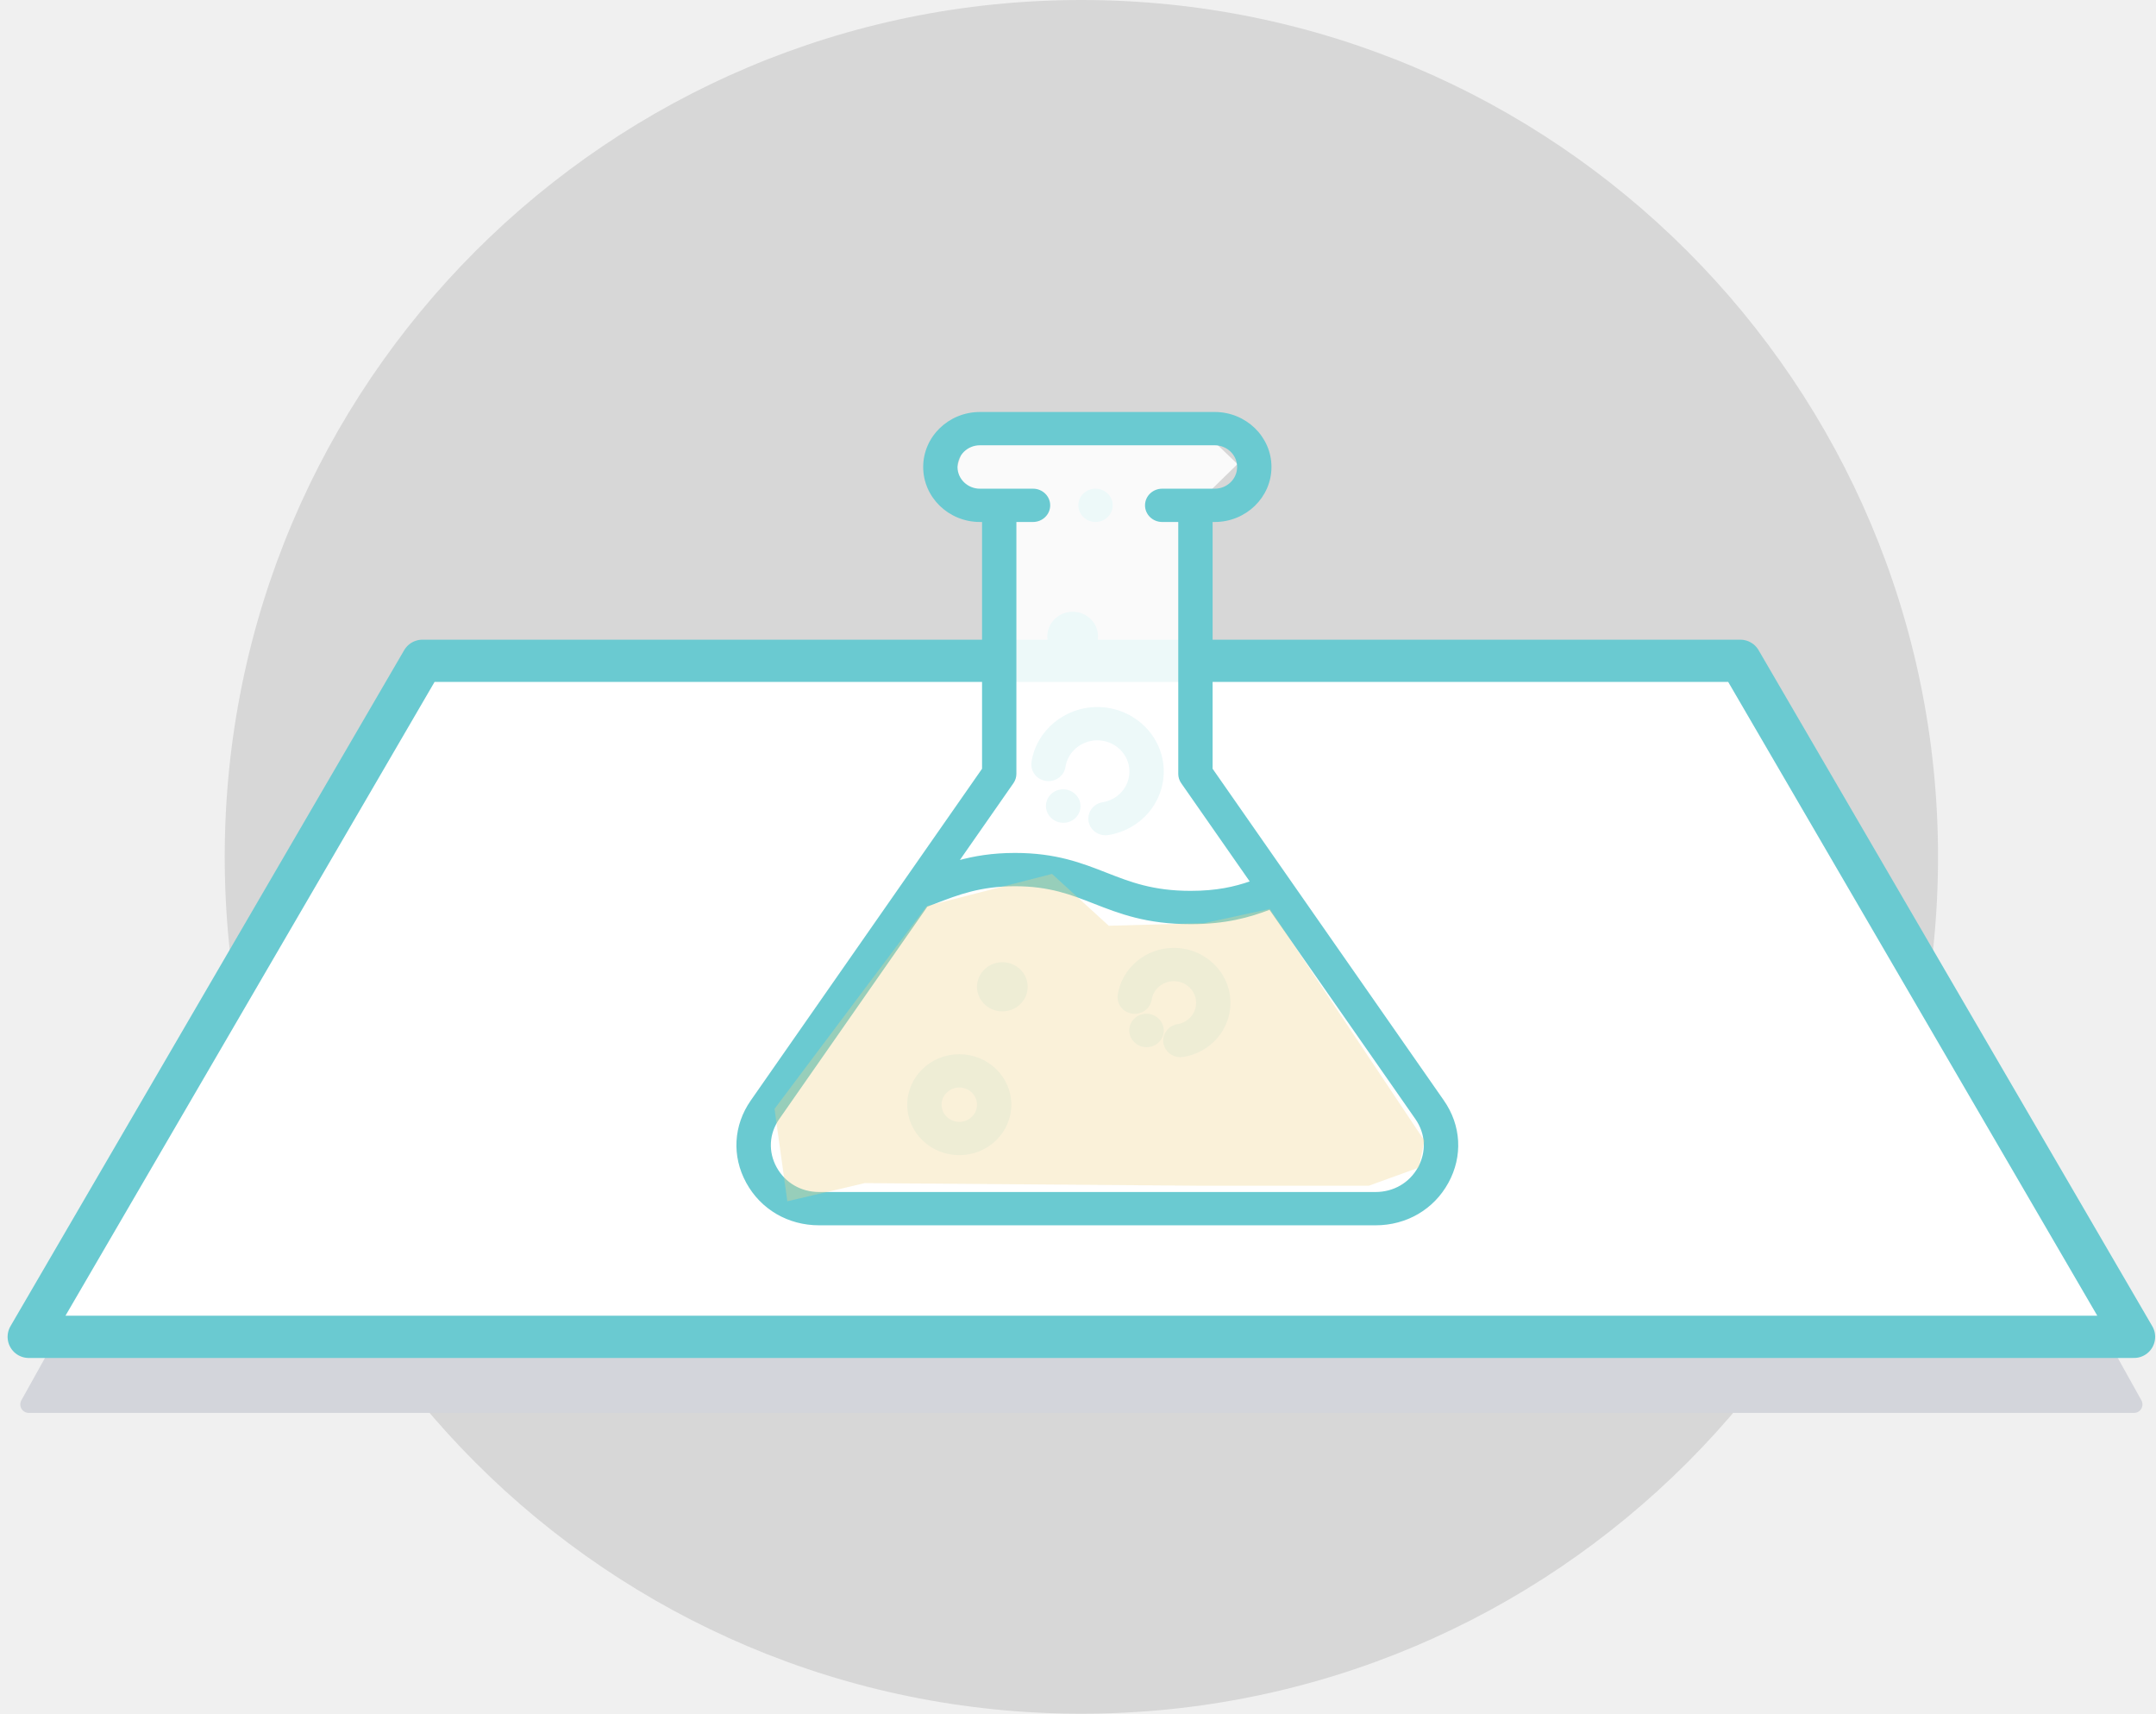
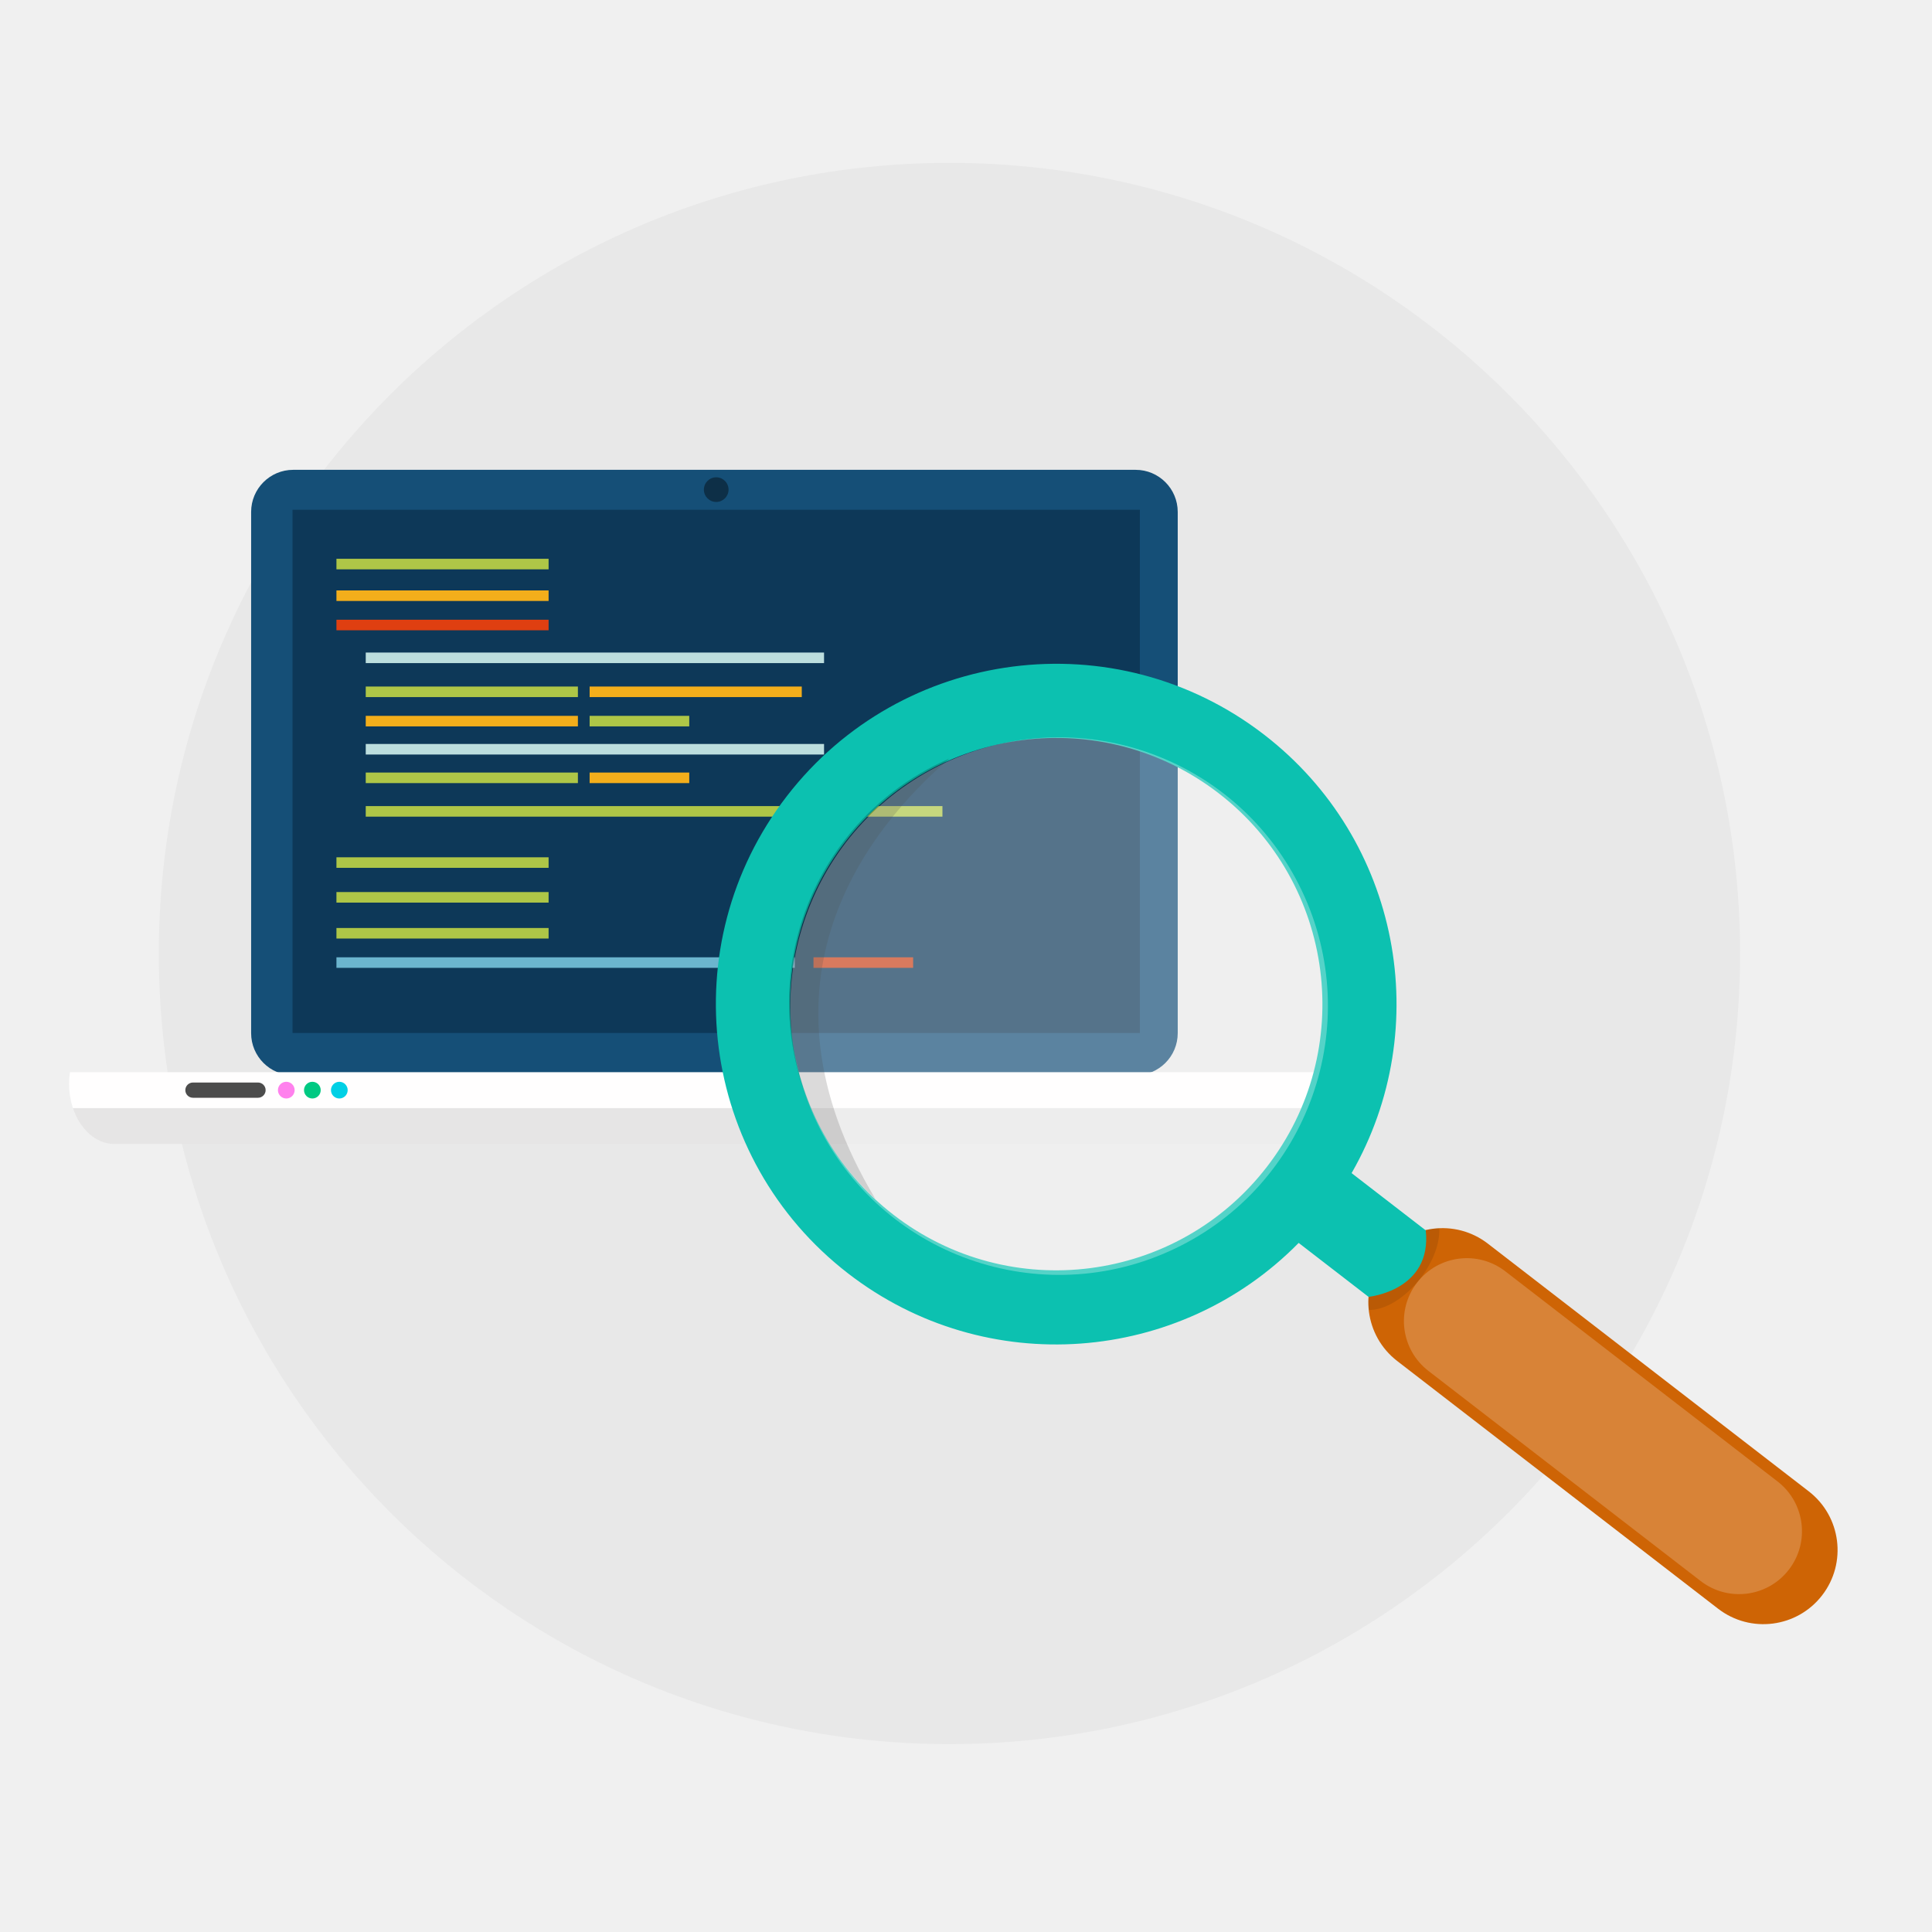
- <svg xmlns="http://www.w3.org/2000/svg" width="127.6" height="101.4" viewBox="0 0 127.6 101.4" version="1.1" id="svg74">
-   <defs id="defs78" />
-   <style id="style2">.st0{fill:#f05135}.st1{fill:#083b54}.st2{fill:#6acad1}.st3{fill:#f59223}.st4{stroke:#f05135;stroke-width:2.5;stroke-miterlimit:10}.st4,.st5,.st6,.st7{fill:none}.st5,.st6,.st7,.st8{stroke-width:2.5;stroke-miterlimit:10}.st5{stroke:#083b54}.st6{stroke:#6acad1}.st7{stroke:#f59223}.st8{fill:#fdd9c8;stroke:#f05135}.st10,.st11,.st12,.st13,.st14,.st15,.st9{stroke-width:2.5;stroke-miterlimit:10}.st9{fill:#d3d5db;stroke:#083b54}.st10{fill:#e0f2f3;stroke:#6acad1}.st11{fill:#fee5cb;stroke:#f59223}.st12{stroke:#f05135}.st12,.st13,.st14,.st15{fill:#fff}.st13{stroke:#083b54}.st14{stroke:#6acad1}.st15{stroke:#f59223}.st16{fill:#e0f2f3}.st17,.st18{stroke-linejoin:round}.st17{stroke:#d3d5db;stroke-miterlimit:10;fill:#d3d5db}.st18{fill:#fff;stroke-width:2.5}.st18,.st19,.st20{stroke:#6acad1;stroke-miterlimit:10}.st19{stroke-linejoin:round;fill:#e0f2f3;stroke-width:2.5}.st20{fill:none;stroke-width:1.5}.st21{fill:#d3d5db}.st22{fill:#fff}.st23,.st24{fill:none;stroke:#f05135;stroke-miterlimit:10}.st24{stroke:#d3d5db;stroke-width:.5}.st25,.st26{stroke:#063b54}.st25,.st26,.st27,.st28{stroke-miterlimit:10}.st25{stroke-linejoin:round;fill:#083b54;stroke-width:.5}.st26{stroke-width:.7}.st26,.st27,.st28{fill:none}.st27{stroke:#d3d5db;stroke-width:.3}.st28{stroke:#6acad1;stroke-width:2.5;stroke-linejoin:round}.st29{fill:#063b54}.st30{fill:none;stroke:#f05135;stroke-width:2.5;stroke-linecap:round}.st30,.st31,.st32{stroke-miterlimit:10}.st31{stroke-linejoin:round;fill:#083b54;stroke:#063b54}.st32,.st33{fill:none;stroke:#e0f2f3}.st33{stroke:#6acad1;stroke-linecap:round}.st33,.st34,.st35{stroke-linejoin:round;stroke-miterlimit:10}.st34{stroke-width:2.5;stroke-linecap:round;fill:none;stroke:#6acad1}.st35{fill:#f05135;stroke:#f05235}.st36{stroke:#f05135;stroke-width:2;stroke-linecap:round}.st36,.st37,.st38,.st39,.st40{fill:none;stroke-miterlimit:10}.st37{stroke-linecap:round;stroke:#e0f2f3;stroke-width:1.5}.st38{stroke:#063b54;stroke-width:2.5}.st39,.st40{stroke:#fcc941;stroke-width:2}.st40{stroke:#f05135}</style>
-   <circle class="st16" cx="64" cy="50.7" r="50.7" id="Layer_3" style="fill:#d7d7d7;fill-opacity:1" />
-   <g id="stuffs">
-     <path class="st17" d="M126.3 83.1l-22.3-40H24l-22.3 40z" id="path5" />
-     <path class="st18" d="M126.3 79.1l-23.3-40H25l-23.3 40z" id="path7" />
-     <g id="g6158" transform="translate(-3.296703,8.006279)">
-       <path id="path6109" d="m 58.148,45.603 -8.384,13.882 0.628,1.727 9.419,1.256 L 82.104,62.311 87.266,61.078 84.929,56.031 78.45,45.771 71.115,47.083 68.917,46.769 65.559,43.701 Z" style="fill:#ffffff;fill-opacity:0.915;stroke:none;stroke-width:1px;stroke-linecap:butt;stroke-linejoin:miter;stroke-opacity:1" />
-       <g style="fill:#6acad1;fill-opacity:1;stroke:#6acad1;stroke-opacity:1" transform="matrix(0.0775733,0,0,0.07146515,87.47114,1.179928)" id="g6066">
-         <g style="fill:#6acad1;fill-opacity:1;stroke:#6acad1;stroke-opacity:1" id="g5987" />
-         <g style="fill:#6acad1;fill-opacity:1;stroke:#6acad1;stroke-opacity:1" id="g5989" />
-         <g style="fill:#6acad1;fill-opacity:1;stroke:#6acad1;stroke-opacity:1" id="g5991" />
-         <g style="fill:#6acad1;fill-opacity:1;stroke:#6acad1;stroke-opacity:1" id="g5993" />
-         <g style="fill:#6acad1;fill-opacity:1;stroke:#6acad1;stroke-opacity:1" id="g5995" />
-         <g style="fill:#6acad1;fill-opacity:1;stroke:#6acad1;stroke-opacity:1" id="g5997" />
-         <g style="fill:#6acad1;fill-opacity:1;stroke:#6acad1;stroke-opacity:1" id="g5999" />
-         <g style="fill:#6acad1;fill-opacity:1;stroke:#6acad1;stroke-opacity:1" id="g6001" />
-         <g style="fill:#6acad1;fill-opacity:1;stroke:#6acad1;stroke-opacity:1" id="g6003" />
-         <g style="fill:#6acad1;fill-opacity:1;stroke:#6acad1;stroke-opacity:1" id="g6005" />
-         <g style="fill:#6acad1;fill-opacity:1;stroke:#6acad1;stroke-opacity:1" id="g6007" />
-         <g style="fill:#6acad1;fill-opacity:1;stroke:#6acad1;stroke-opacity:1" id="g6009" />
-         <g style="fill:#6acad1;fill-opacity:1;stroke:#6acad1;stroke-opacity:1" id="g6011" />
-         <g style="fill:#6acad1;fill-opacity:1;stroke:#6acad1;stroke-opacity:1" id="g6013" />
-         <g style="fill:#6acad1;fill-opacity:1;stroke:#6acad1;stroke-opacity:1" id="g6015" />
-         <g transform="matrix(1.247482,0,0,1.312654,-567.2592,213.2169)" id="g6107">
-           <g id="g5937" style="fill:#6acad1;fill-opacity:1;stroke:#6acad1;stroke-opacity:1">
-             <g id="g5935" style="fill:#6acad1;fill-opacity:1;stroke:#6acad1;stroke-opacity:1">
-               <path id="path5933" d="m 254.926,48.383 h -0.075 c -5.523,0 -9.962,4.477 -9.962,10 0,5.523 4.515,10 10.038,10 5.523,0 9.999,-4.477 9.999,-10 0,-5.523 -4.477,-10 -10,-10 z" style="fill:#6acad1;fill-opacity:1;stroke:#6acad1;stroke-opacity:1" />
-             </g>
-           </g>
-           <g id="g5943" style="fill:#6acad1;fill-opacity:1;stroke:#6acad1;stroke-opacity:1">
-             <g id="g5941" style="fill:#6acad1;fill-opacity:1;stroke:#6acad1;stroke-opacity:1">
-               <path id="path5939" d="m 293.265,382.644 -0.101,-0.103 c -3.878,-3.934 -10.209,-3.98 -14.142,-0.102 -3.934,3.877 -3.979,10.209 -0.102,14.142 l 0.101,0.103 c 1.957,1.985 4.539,2.98 7.122,2.98 2.535,0 5.072,-0.958 7.02,-2.878 3.934,-3.877 3.979,-10.209 0.102,-14.142 z" style="fill:#6acad1;fill-opacity:1;stroke:#6acad1;stroke-opacity:1" />
-             </g>
-           </g>
-           <g id="g5949" style="fill:#6acad1;fill-opacity:1;stroke:#6acad1;stroke-opacity:1">
-             <g id="g5947" style="fill:#6acad1;fill-opacity:1;stroke:#6acad1;stroke-opacity:1">
-               <path id="path5945" d="m 302.764,338 c -0.001,0 0,0 -0.001,0 -16.813,0 -31.339,12.53 -33.786,29.145 -0.805,5.464 2.972,10.545 8.436,11.35 5.461,0.802 10.545,-2.972 11.35,-8.436 1.013,-6.876 7.032,-12.06 14.001,-12.06 7.803,0 14.152,6.348 14.152,14.15 -10e-4,6.938 -4.953,12.807 -11.777,13.954 -5.446,0.916 -9.12,6.074 -8.204,11.52 0.822,4.886 5.056,8.344 9.85,8.344 0.551,0 1.109,-0.045 1.67,-0.139 16.491,-2.772 28.461,-16.935 28.461,-33.678 C 336.915,353.319 321.594,338 302.764,338 Z" style="fill:#6acad1;fill-opacity:1;stroke:#6acad1;stroke-opacity:1" />
-             </g>
-           </g>
-           <g id="g5955" style="fill:#6acad1;fill-opacity:1;stroke:#6acad1;stroke-opacity:1">
-             <g id="g5953" style="fill:#6acad1;fill-opacity:1;stroke:#6acad1;stroke-opacity:1">
-               <path id="path5951" d="m 242.28,241.058 -0.046,-0.046 c -3.86,-3.951 -10.192,-4.023 -14.141,-0.163 -3.95,3.86 -4.023,10.191 -0.163,14.141 l 0.207,0.21 c 1.952,1.953 4.512,2.929 7.071,2.929 2.56,0 5.119,-0.976 7.072,-2.928 3.905,-3.906 3.905,-10.238 0,-14.143 z" style="fill:#6acad1;fill-opacity:1;stroke:#6acad1;stroke-opacity:1" />
-             </g>
-           </g>
-           <g id="g5961" style="fill:#6acad1;fill-opacity:1;stroke:#6acad1;stroke-opacity:1">
-             <g id="g5959" style="fill:#6acad1;fill-opacity:1;stroke:#6acad1;stroke-opacity:1">
-               <path id="path5957" d="m 255.965,186.099 c -0.001,0 0,0 0,0 -19.773,0 -36.854,14.733 -39.731,34.271 -0.805,5.464 2.972,10.546 8.436,11.35 5.456,0.807 10.546,-2.972 11.35,-8.436 1.443,-9.798 10.018,-17.186 19.946,-17.186 11.117,-0.001 20.161,9.043 20.161,20.159 0,9.884 -7.058,18.245 -16.783,19.88 -5.447,0.916 -9.12,6.074 -8.204,11.52 0.822,4.886 5.056,8.344 9.85,8.344 0.55,0 1.109,-0.045 1.669,-0.139 19.391,-3.261 33.467,-19.916 33.467,-39.604 0,-22.144 -18.017,-40.159 -40.161,-40.159 z" style="fill:#6acad1;fill-opacity:1;stroke:#6acad1;stroke-opacity:1" />
-             </g>
-           </g>
-           <g id="g5967" style="fill:#6acad1;fill-opacity:1;stroke:#6acad1;stroke-opacity:1">
-             <g id="g5965" style="fill:#6acad1;fill-opacity:1;stroke:#6acad1;stroke-opacity:1">
-               <path id="path5963" d="m 197.913,347.061 c -8.271,0 -15,6.729 -15,15 0,8.271 6.729,15 15,15 8.271,0 15,-6.729 15,-15 0,-8.271 -6.729,-15 -15,-15 z" style="fill:#6acad1;fill-opacity:1;stroke:#6acad1;stroke-opacity:1" />
-             </g>
-           </g>
-           <g id="g5973" style="fill:#6acad1;fill-opacity:1;stroke:#6acad1;stroke-opacity:1">
-             <g id="g5971" style="fill:#6acad1;fill-opacity:1;stroke:#6acad1;stroke-opacity:1">
-               <path id="path5969" d="m 240.927,126 c -8.271,0 -15,6.729 -15,15 0,8.271 6.729,15 15,15 8.271,0 15,-6.729 15,-15 0,-8.271 -6.729,-15 -15,-15 z" style="fill:#6acad1;fill-opacity:1;stroke:#6acad1;stroke-opacity:1" />
-             </g>
-           </g>
-           <g id="g5979" style="fill:#6acad1;fill-opacity:1;stroke:#6acad1;stroke-opacity:1">
-             <g id="g5977" style="fill:#6acad1;fill-opacity:1;stroke:#6acad1;stroke-opacity:1">
-               <path id="path5975" d="m 171.579,405.089 c -17.277,0 -31.333,14.056 -31.333,31.333 0,17.277 14.056,31.333 31.333,31.333 17.277,0 31.333,-14.056 31.333,-31.333 0,-17.277 -14.056,-31.333 -31.333,-31.333 z m 0,42.665 c -6.249,0 -11.333,-5.084 -11.333,-11.333 0,-6.249 5.083,-11.333 11.333,-11.333 6.25,0 11.333,5.084 11.333,11.333 0,6.249 -5.084,11.333 -11.333,11.333 z" style="fill:#6acad1;fill-opacity:1;stroke:#6acad1;stroke-opacity:1" />
-             </g>
-           </g>
-           <g id="g6076">
-             <path id="path6070" d="M 176.8,13.159 167.45,43.17 206,68.383 205.946,164.393 204.284,233.351 58.588,439.014 50.206,477.562 66.395,497.332 440.782,499.529 452.601,476.082 467.529,434.032 361.502,312.91 349.979,295.866 307.782,228.926 306,68.383 341.72,32.361 320.6,11.485 Z" style="fill:#ffffff;fill-opacity:0.877;stroke:none;stroke-width:13.431px;stroke-linecap:butt;stroke-linejoin:miter;stroke-opacity:1" />
-             <g style="fill:#6acad1;fill-opacity:1;stroke:#6acad1;stroke-opacity:1" id="g5985">
-               <g style="fill:#6acad1;fill-opacity:1;stroke:#6acad1;stroke-opacity:1" id="g5983">
-                 <path style="fill:#6acad1;fill-opacity:1;stroke:#6acad1;stroke-opacity:1" d="M 467.529,434.032 326,224.687 V 68.383 h 1.808 C 346.662,68.383 362,53.045 362,34.192 362,15.338 346.662,0 327.808,0 H 184.192 C 165.338,0 150,15.338 150,34.192 c 0,18.853 15.338,34.191 34.192,34.191 H 186 V 224.687 L 44.472,434.032 C 33.934,449.618 32.911,468.845 41.735,485.462 50.559,502.079 67.06,512 85.875,512 h 340.25 c 18.815,0 35.316,-9.921 44.14,-26.538 8.824,-16.617 7.801,-35.844 -2.736,-51.43 z M 204.284,233.351 C 205.402,231.697 206,229.747 206,227.75 V 68.383 h 10.671 c 5.523,0 10,-4.477 10,-10 0,-5.523 -4.477,-10 -10,-10 H 184.192 C 176.366,48.383 170,42.017 170,34.191 170,26.366 176.366,20 184.192,20 h 143.616 c 7.826,0 14.192,6.367 14.192,14.192 0,7.825 -6.366,14.191 -14.192,14.191 h -32.137 c -5.523,0 -10,4.477 -10,10 0,5.523 4.477,10 10,10 H 306 V 227.75 c 0,1.996 0.598,3.947 1.716,5.601 l 42.263,62.515 c -10.065,3.595 -21.029,6.18 -36.9,6.18 -23.174,0 -37.009,-5.583 -51.657,-11.493 -15.138,-6.108 -30.791,-12.425 -55.75,-12.425 -13.942,0 -25.079,1.968 -34.886,4.772 z M 452.601,476.082 C 447.308,486.049 437.411,492 426.125,492 H 85.875 c -11.286,0 -21.183,-5.951 -26.476,-15.918 -5.293,-9.967 -4.679,-21.5 1.641,-30.849 l 90.669,-134.115 c 1.57,-0.615 3.132,-1.235 4.691,-1.855 14.389,-5.727 27.98,-11.136 49.273,-11.136 21.076,0 34.283,5.33 48.266,10.972 15.773,6.365 32.083,12.946 59.141,12.946 21.442,0 35.552,-4.117 48.422,-9.135 l 89.458,132.323 c 6.32,9.35 6.934,20.882 1.641,30.849 z" id="path5981" />
-               </g>
-             </g>
-           </g>
-         </g>
+ <svg xmlns="http://www.w3.org/2000/svg" version="1.1" x="0px" y="0px" width="1300" height="1300" viewBox="0 0 1300 1300" enable-background="new 0 0 8000 8000" xml:space="preserve" id="svg6957">
+   <defs id="defs6961" />
+   <g id="Layer_8" transform="translate(-2167.523,-3209.414)" style="display:inline">
+     <circle id="Background_2_28_" cx="2806.386" cy="3851" r="531.999" style="fill:#e8e8e8" />
+     <g id="Coding_4_">
+       <path d="m 2959.989,3904.599 c 0,15.651 -12.695,28.34 -28.347,28.34 h -566.8 c -15.651,0 -28.34,-12.688 -28.34,-28.34 v -350.703 c 0,-15.657 12.689,-28.346 28.34,-28.346 h 566.8 c 15.651,0 28.347,12.689 28.347,28.346 z" id="path6628" style="clip-rule:evenodd;fill:#154f77;fill-rule:evenodd" />
+       <rect x="2364.361" y="3552.424" width="570.172" height="352.064" id="rect6630" style="clip-rule:evenodd;fill:#0d3858;fill-rule:evenodd" />
+       <path d="m 2214.583,3930.875 c -0.368,2.513 -0.573,5.098 -0.573,7.747 0,22.396 13.584,40.547 30.342,40.547 h 810.195 c 16.751,0 30.338,-18.151 30.338,-40.547 0,-2.649 -0.208,-5.234 -0.572,-7.747 z" id="path6632" style="clip-rule:evenodd;fill:#fffefe;fill-rule:evenodd" />
+       <path d="m 2216.617,3955.021 c 4.717,14.219 15.348,24.147 27.734,24.147 h 810.195 c 12.383,0 23.014,-9.929 27.734,-24.147 z" id="path6634" style="opacity:0.1" />
+       <g id="g6674">
+         <rect x="2393.905" y="3585.406" width="142.754" height="7.096" id="rect6636" style="fill:#aec647" />
+         <rect x="2393.905" y="3606.695" width="142.754" height="7.103" id="rect6638" style="fill:#f3ae1b" />
+         <rect x="2393.905" y="3626.415" width="142.754" height="7.097" id="rect6640" style="fill:#df3f11" />
+         <rect x="2393.905" y="3809.657" width="142.754" height="7.103" id="rect6642" style="fill:#aec647" />
+         <rect x="2393.905" y="3786.266" width="142.754" height="7.096" id="rect6644" style="fill:#aec647" />
+         <rect x="2393.905" y="3833.844" width="142.754" height="7.096" id="rect6646" style="fill:#aec647" />
+         <rect x="2564.267" y="3671.37" width="142.754" height="7.103" id="rect6648" style="fill:#f3ae1b" />
+         <rect x="2413.622" y="3671.37" width="142.757" height="7.103" id="rect6650" style="fill:#aec647" />
+         <rect x="2413.622" y="3691.09" width="142.757" height="7.096" id="rect6652" style="fill:#f3ae1b" />
+         <rect x="2564.267" y="3691.09" width="67.038" height="7.096" id="rect6654" style="fill:#aec647" />
+         <rect x="2413.622" y="3729.247" width="142.757" height="7.097" id="rect6656" style="fill:#aec647" />
+         <rect x="2564.267" y="3729.247" width="67.038" height="7.097" id="rect6658" style="fill:#f3ae1b" />
+         <rect x="2734.628" y="3710.016" width="67.041" height="7.103" id="rect6660" style="fill:#f3ae1b" />
+         <rect x="2413.622" y="3648.499" width="308.386" height="7.103" id="rect6662" style="fill:#bcdede" />
+         <rect x="2413.622" y="3710.016" width="308.386" height="7.103" id="rect6664" style="fill:#bcdede" />
+         <rect x="2734.628" y="3751.819" width="67.041" height="7.103" id="rect6666" style="fill:#aec647" />
+         <rect x="2413.622" y="3751.819" width="308.386" height="7.103" id="rect6668" style="fill:#aec647" />
+         <rect x="2714.911" y="3853.563" width="67.038" height="7.097" id="rect6670" style="fill:#c84119" />
+         <rect x="2393.905" y="3853.563" width="308.386" height="7.097" id="rect6672" style="fill:#6bb5ce" />
      </g>
-       <path style="fill:#efd58e;fill-opacity:0.335;stroke:none;stroke-width:1px;stroke-linecap:butt;stroke-linejoin:miter;stroke-opacity:1" d="m 87.598,59.485 -9.148,-13.713 -3.882,0.841 -5.651,0.157 -3.358,-3.068 -7.411,1.902 -9.011,11.998 0.756,5.471 4.582,-1.075 20.094,0.157 h 9.733 l 2.964,-1.075 z" id="path6179" />
+       <g id="g6684">
+         <circle cx="2395.847" cy="3942.945" r="5.62" id="circle6676" style="fill:#00d0e5" />
+         <circle cx="2360.159" cy="3942.945" r="5.622" id="circle6678" style="fill:#ff81ed" />
+         <path d="m 2383.326,3942.945 c 0,3.105 -2.513,5.618 -5.615,5.618 -3.105,0 -5.625,-2.513 -5.625,-5.618 0,-3.105 2.52,-5.619 5.625,-5.619 3.102,0 5.615,2.514 5.615,5.619 z" id="path6680" style="fill:#00c982" />
+         <path d="m 2346.259,3942.945 c 0,2.832 -2.295,5.13 -5.127,5.13 h -43.776 c -2.826,0 -5.124,-2.298 -5.124,-5.13 v 0 c 0,-2.832 2.298,-5.124 5.124,-5.124 h 43.776 c 2.832,0 5.127,2.292 5.127,5.124 z" id="path6682" style="opacity:0.7" />
+       </g>
+       <circle cx="2649.448" cy="3538.876" r="8.299" id="circle6686" style="opacity:0.4" />
    </g>
+     <path d="m 3384.572,4212.887 c 21.823,16.842 25.859,48.177 9.011,69.993 v 0 c -16.836,21.81 -48.177,25.833 -69.987,9.004 l -215.938,-166.687 c -21.81,-16.842 -25.846,-48.17 -9.01,-69.986 v 0 c 16.836,-21.816 48.177,-25.84 69.986,-9.011 z" id="path6689" style="fill:#ce6405" />
+     <path d="m 3363.57,4206.232 c 18.509,14.277 21.927,40.866 7.643,59.362 v 0 c -14.283,18.516 -40.859,21.94 -59.368,7.649 l -183.184,-141.387 c -18.503,-14.283 -21.927,-40.872 -7.644,-59.375 v 0 c 14.284,-18.509 40.873,-21.934 59.375,-7.643 z" id="path6691" style="opacity:0.2;fill:#ffffff" />
+     <path d="m 3135.973,4035.881 c -14.174,0.619 -27.982,7.227 -37.324,19.33 -8.151,10.553 -11.367,23.333 -10.085,35.631 10.501,0.307 24.226,-7.695 34.733,-21.309 8.789,-11.387 13.189,-23.951 12.676,-33.652 z" id="path6693" style="opacity:0.1" />
+     <path d="m 3018.173,3703.792 c -100.13,-77.279 -243.938,-58.77 -321.221,41.354 -77.285,100.124 -58.766,243.933 41.354,321.224 92.75,71.589 222.945,60.912 303.063,-20.625 l 47.006,36.283 c 0,0 42.884,-4.121 38.502,-44.727 l -49.896,-38.516 c 56.055,-97.702 32.872,-224.225 -58.808,-294.993 z m 1.848,290.729 c -60.449,78.301 -172.923,92.786 -251.224,32.344 -78.311,-60.442 -92.79,-172.923 -32.344,-251.224 60.439,-78.314 172.923,-92.787 251.23,-32.351 78.296,60.443 92.775,172.923 32.338,251.231 z" id="path6695" style="fill:#0cc1b0" />
+     <path d="m 2806.386,3719.82 c -26.953,11.634 -51.419,30.045 -70.628,54.935 -57.334,74.277 -47.21,179.265 20.807,241.458 -87.728,-146.133 -5.211,-249.101 49.821,-296.393 z" id="path6697" style="opacity:0.2" />
+     <path d="m 3043.439,3808.629 c 42.943,90.162 4.662,198.066 -85.494,241.021 -90.163,42.943 -198.073,4.668 -241.019,-85.488 -42.956,-90.162 -4.678,-198.079 85.485,-241.021 90.163,-42.956 198.073,-4.675 241.028,85.488 z" id="path6699" style="opacity:0.3;fill:#ffffff" />
  </g>
</svg>
